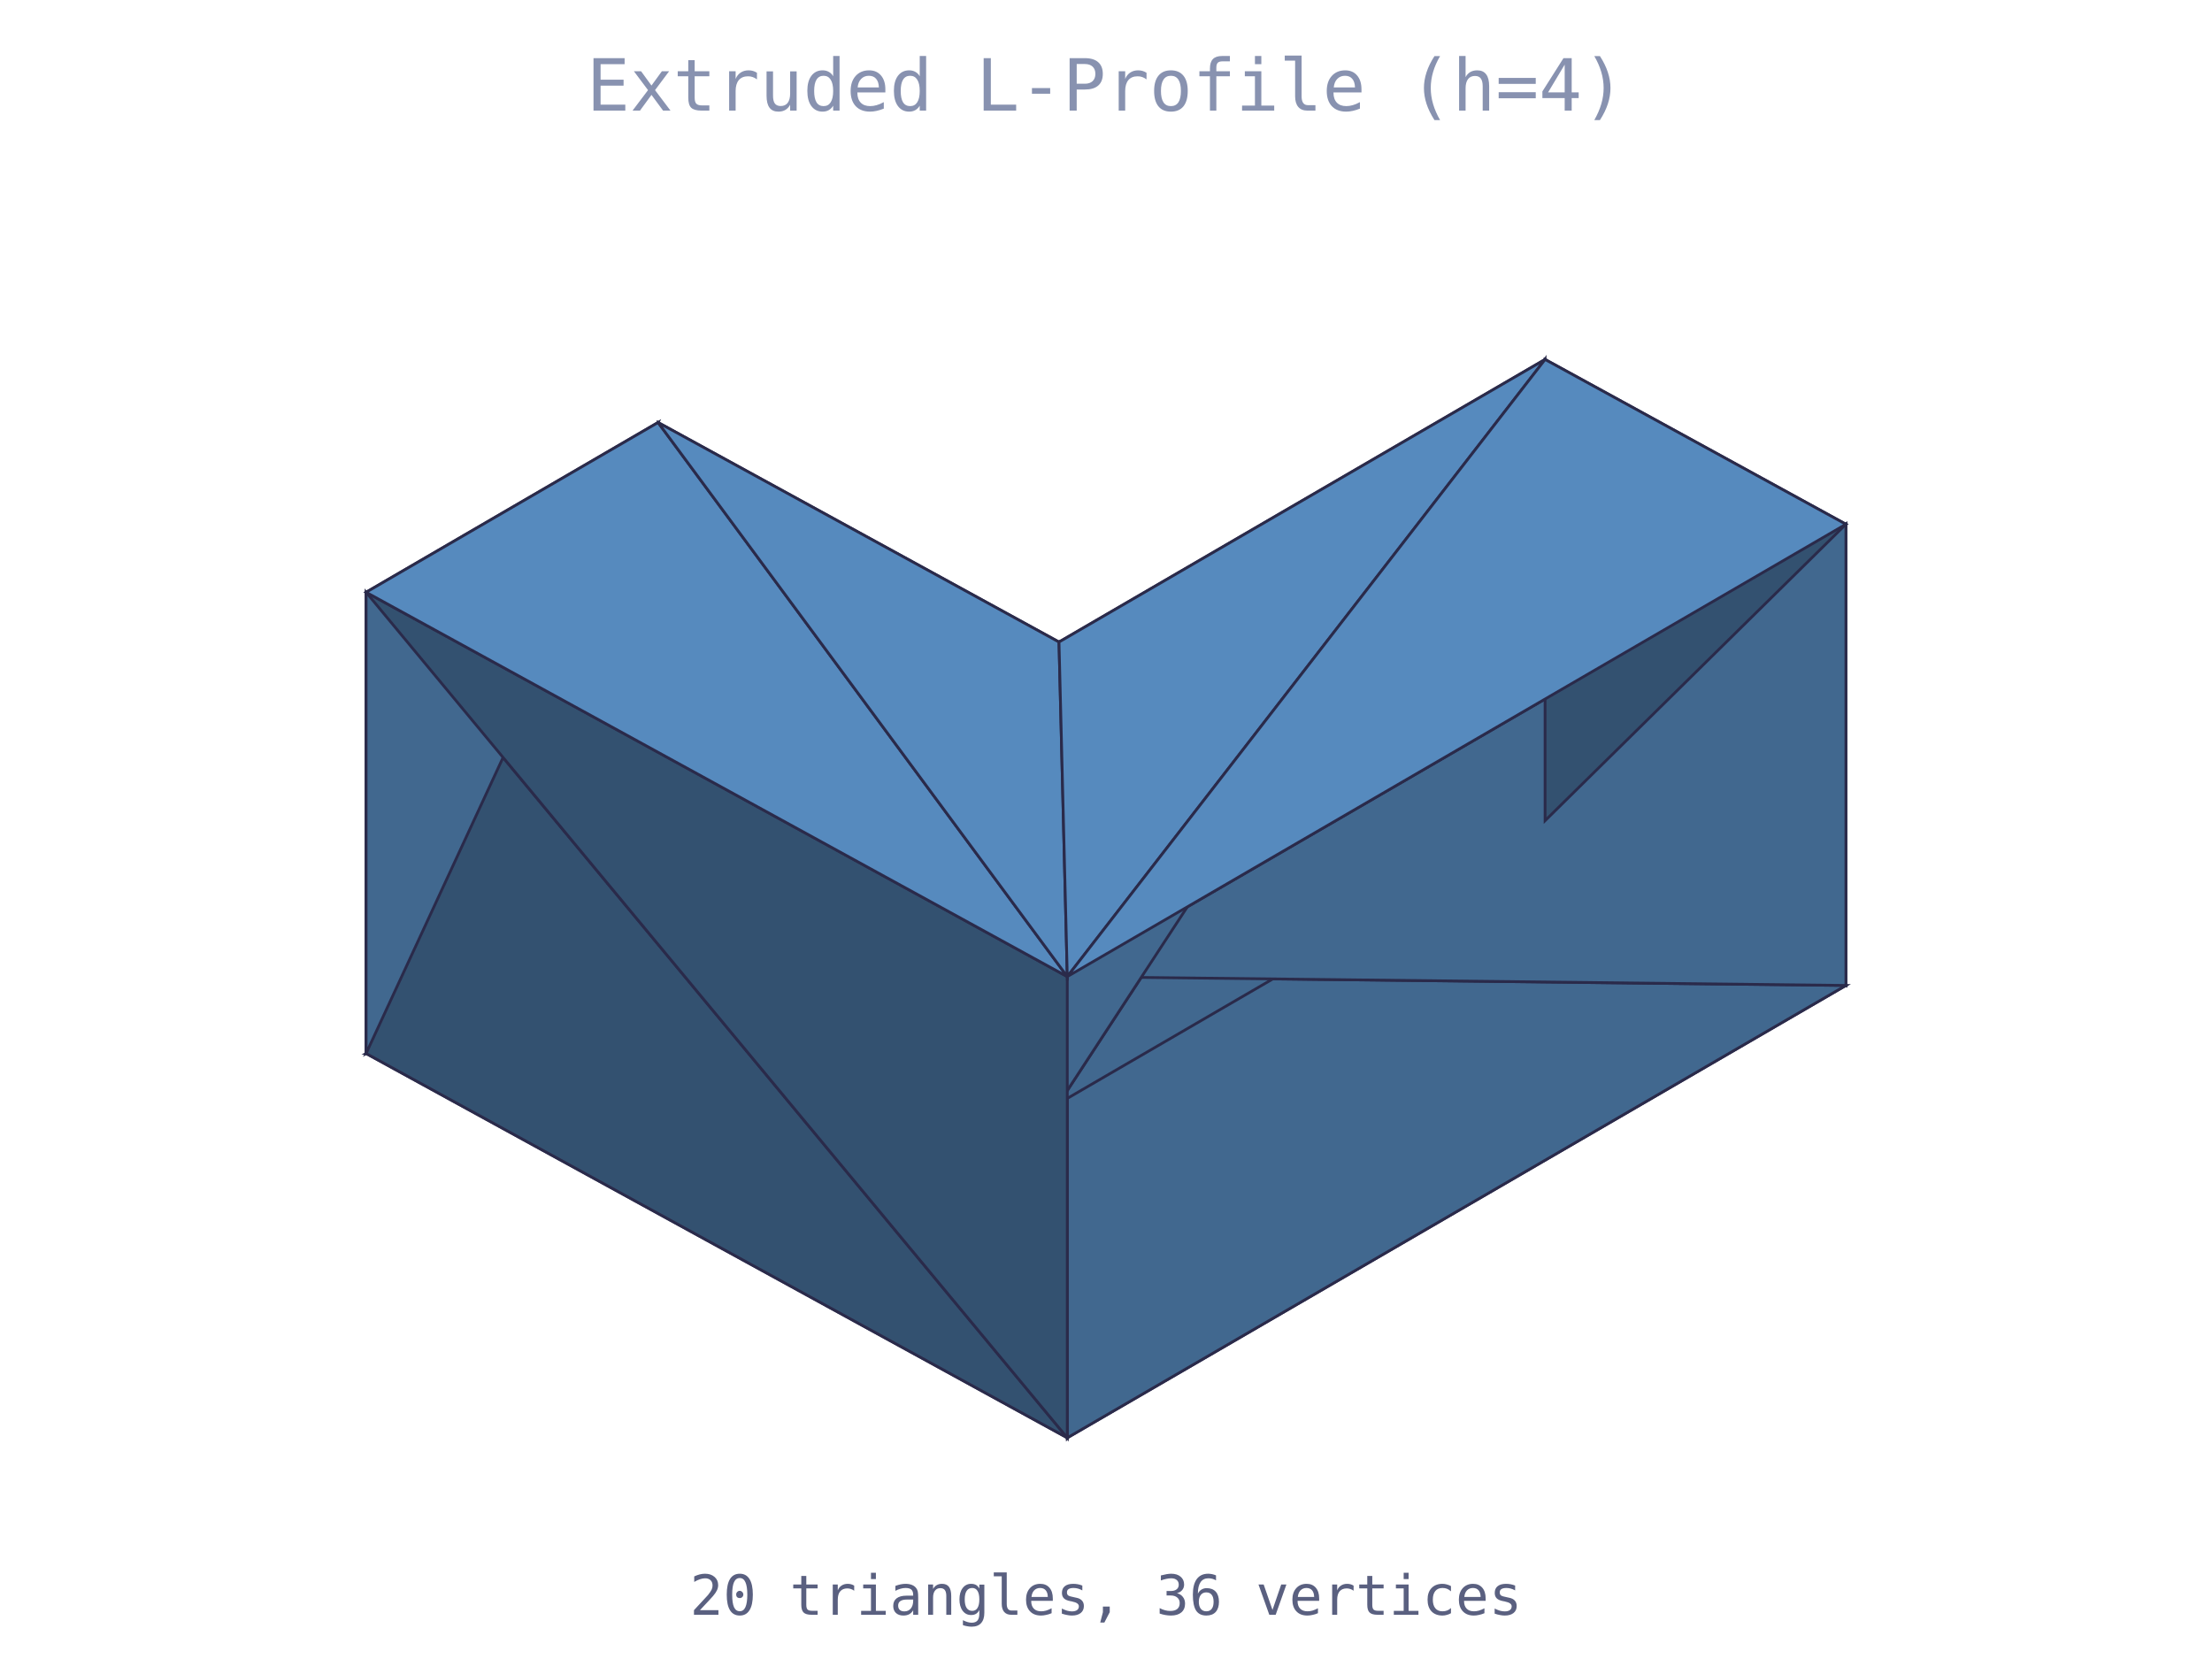
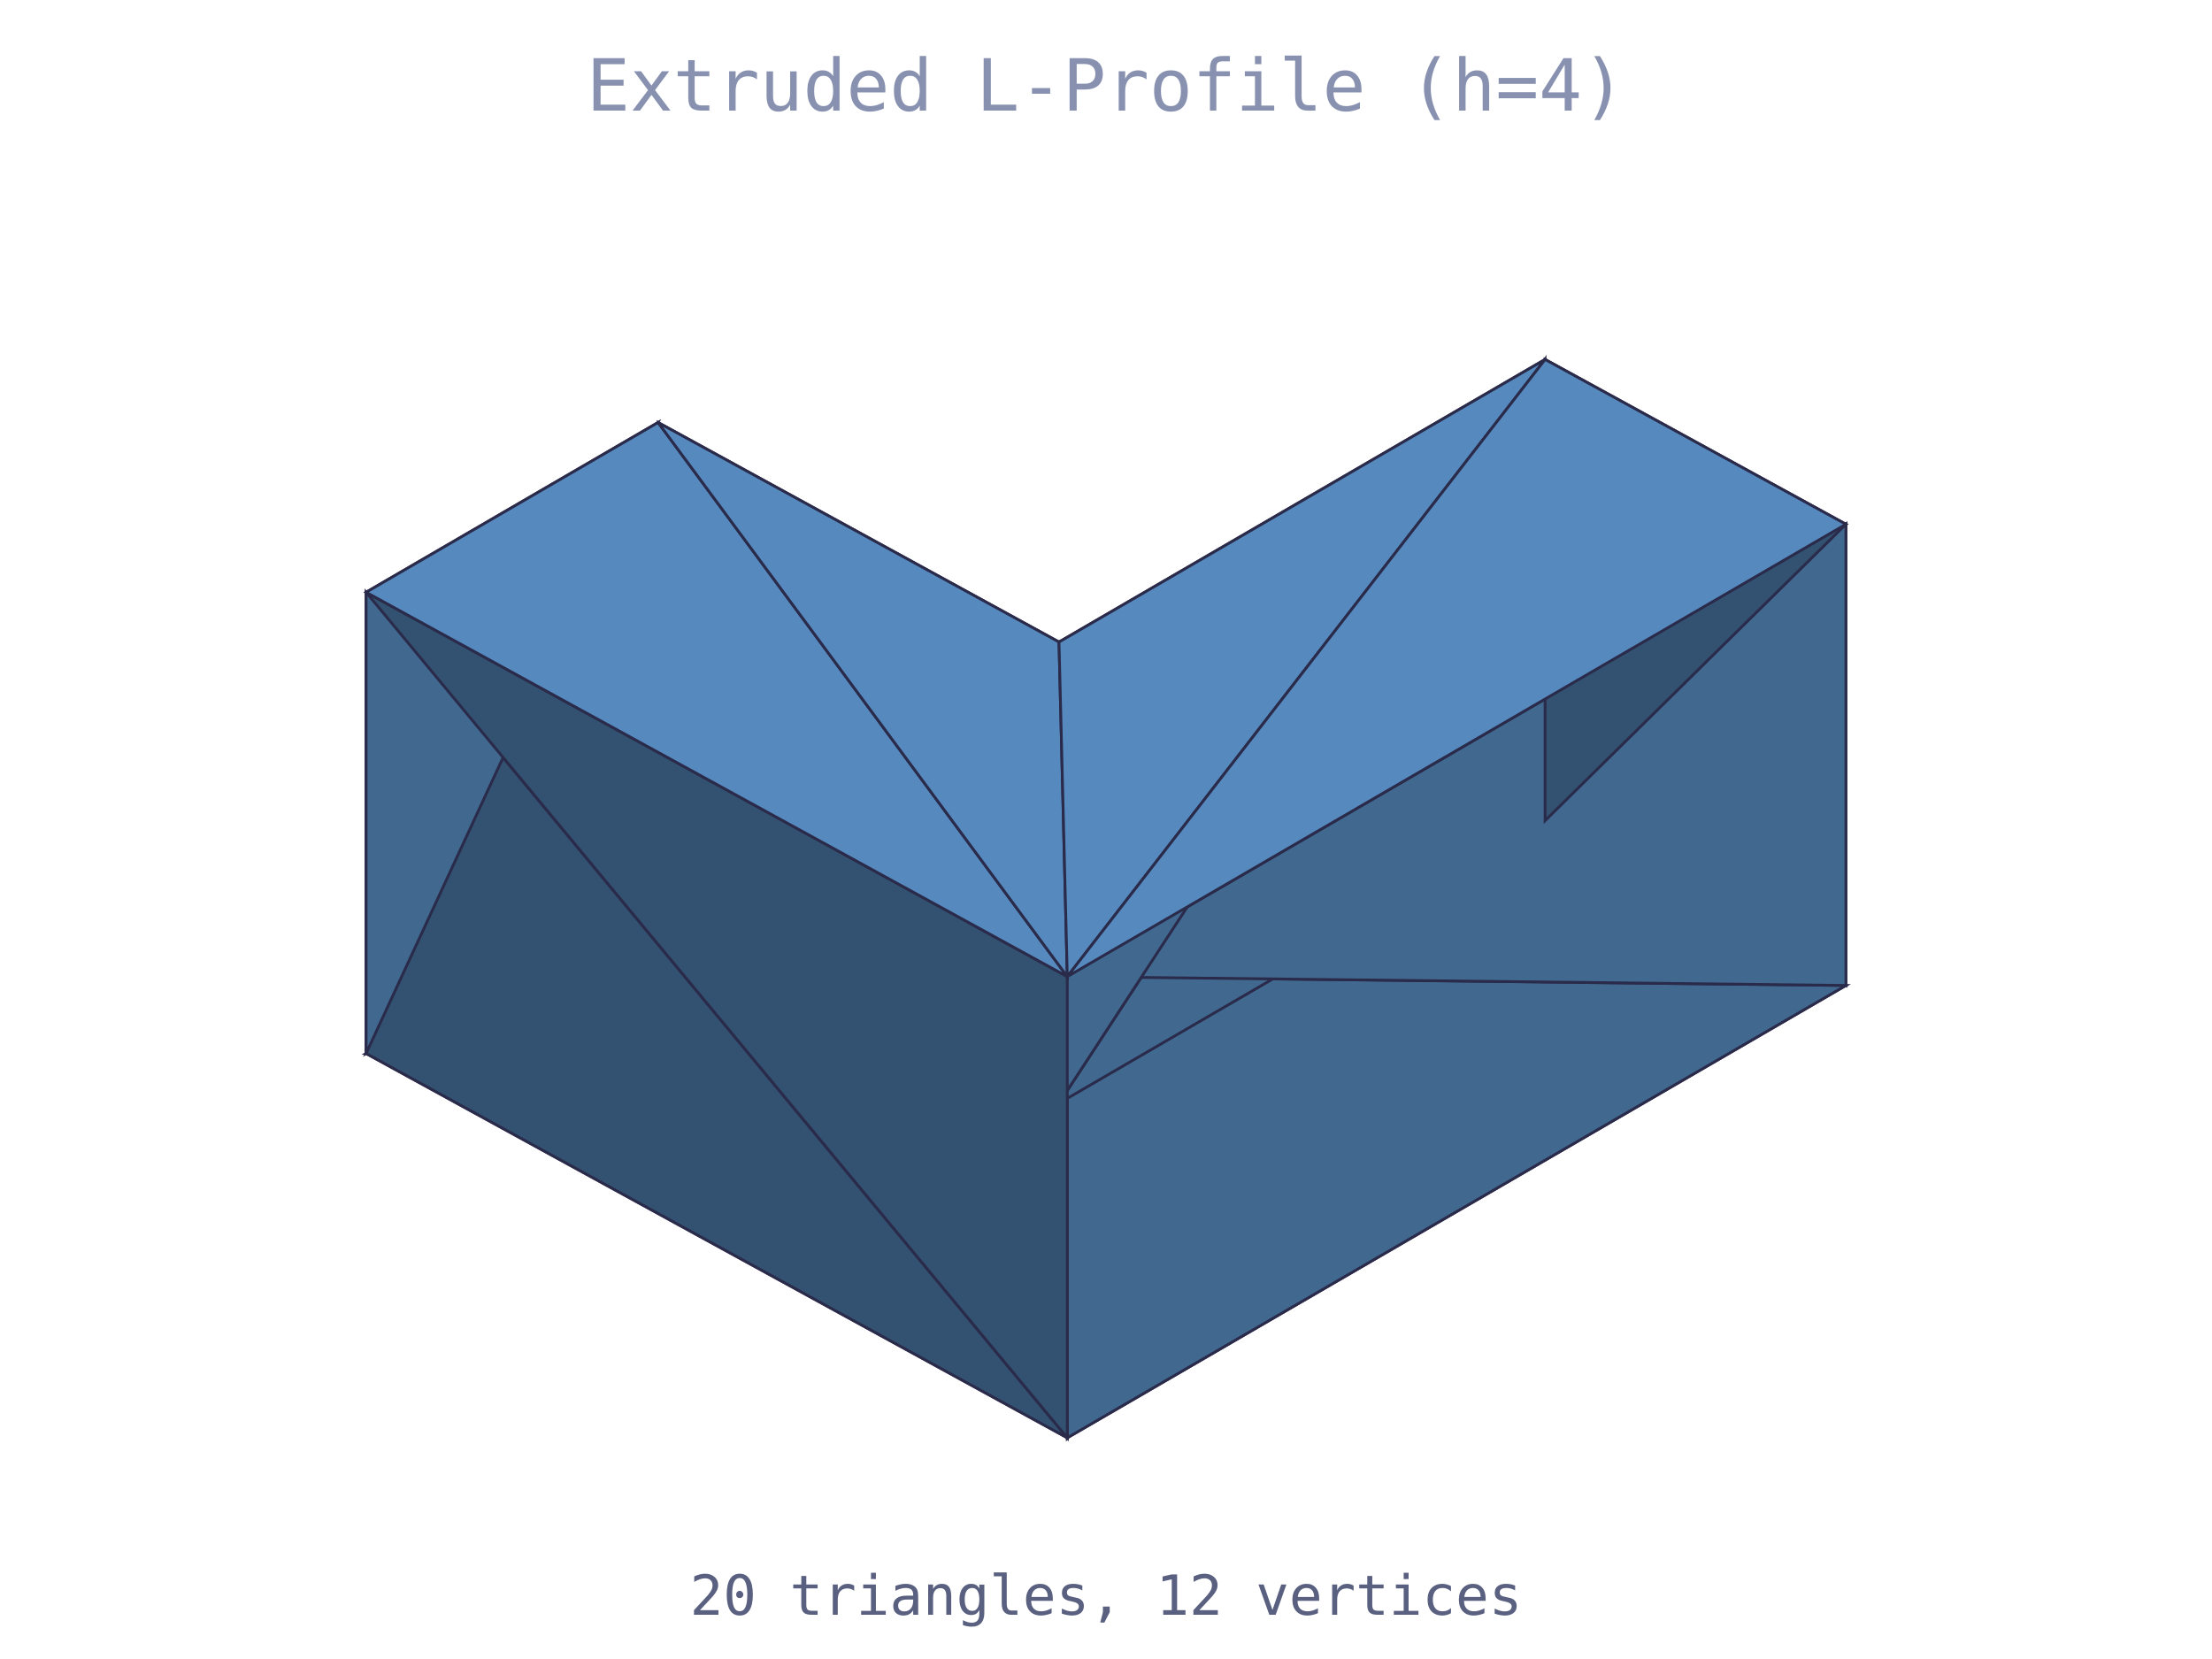
<svg xmlns="http://www.w3.org/2000/svg" width="400" height="300" style="background:#1a1a2e">
  <text x="200" y="20" font-family="monospace" font-size="13" fill="#8892b0" text-anchor="middle">Extruded L-Profile (h=4)</text>
-   <polygon points="193.0,260.0 333.8,178.2 279.4,148.4" fill="rgb(86,138,190)" stroke="#2a2a4a" stroke-width="0.5" />
-   <polygon points="193.0,260.0 279.4,148.4 191.5,199.5" fill="rgb(86,138,190)" stroke="#2a2a4a" stroke-width="0.5" />
-   <polygon points="66.2,190.5 193.0,260.0 191.5,199.5" fill="rgb(86,138,190)" stroke="#2a2a4a" stroke-width="0.5" />
-   <polygon points="191.5,199.5 119.0,159.8 66.2,190.5" fill="rgb(86,138,190)" stroke="#2a2a4a" stroke-width="0.5" />
+   <polygon points="193.0,260.0 279.4,148.4 333.8,178.2" fill="rgb(86,138,190)" stroke="#2a2a4a" stroke-width="0.5" />
+   <polygon points="193.0,260.0 191.5,199.5 279.4,148.4" fill="rgb(86,138,190)" stroke="#2a2a4a" stroke-width="0.5" />
+   <polygon points="66.2,190.5 191.5,199.5 193.0,260.0" fill="rgb(86,138,190)" stroke="#2a2a4a" stroke-width="0.5" />
+   <polygon points="191.5,199.5 66.2,190.5 119.0,159.8" fill="rgb(86,138,190)" stroke="#2a2a4a" stroke-width="0.5" />
  <polygon points="193.0,176.6 193.0,260.0 333.8,178.2" fill="rgb(65,104,143)" stroke="#2a2a4a" stroke-width="0.5" />
  <polygon points="333.8,94.8 333.8,178.2 279.4,148.4" fill="rgb(51,81,112)" stroke="#2a2a4a" stroke-width="0.5" />
  <polygon points="279.4,65.0 279.4,148.4 191.5,199.5" fill="rgb(65,104,143)" stroke="#2a2a4a" stroke-width="0.5" />
  <polygon points="191.5,116.1 191.5,199.5 119.0,159.8" fill="rgb(51,81,112)" stroke="#2a2a4a" stroke-width="0.5" />
  <polygon points="119.0,76.4 119.0,159.8 66.2,190.5" fill="rgb(65,104,143)" stroke="#2a2a4a" stroke-width="0.5" />
  <polygon points="66.2,107.1 66.2,190.5 193.0,260.0" fill="rgb(51,81,112)" stroke="#2a2a4a" stroke-width="0.5" />
  <polygon points="333.8,178.2 333.8,94.8 193.0,176.6" fill="rgb(65,104,143)" stroke="#2a2a4a" stroke-width="0.5" />
  <polygon points="279.4,148.4 279.4,65.0 333.8,94.8" fill="rgb(51,81,112)" stroke="#2a2a4a" stroke-width="0.5" />
  <polygon points="191.5,199.5 191.5,116.1 279.4,65.0" fill="rgb(65,104,143)" stroke="#2a2a4a" stroke-width="0.5" />
  <polygon points="119.0,159.8 119.0,76.4 191.5,116.1" fill="rgb(51,81,112)" stroke="#2a2a4a" stroke-width="0.5" />
  <polygon points="66.2,190.5 66.2,107.1 119.0,76.4" fill="rgb(65,104,143)" stroke="#2a2a4a" stroke-width="0.5" />
  <polygon points="193.0,260.0 193.0,176.6 66.2,107.1" fill="rgb(51,81,112)" stroke="#2a2a4a" stroke-width="0.5" />
-   <polygon points="193.0,176.6 66.2,107.1 119.0,76.4" fill="rgb(86,138,190)" stroke="#2a2a4a" stroke-width="0.5" />
-   <polygon points="193.0,176.6 119.0,76.4 191.5,116.1" fill="rgb(86,138,190)" stroke="#2a2a4a" stroke-width="0.5" />
-   <polygon points="193.0,176.6 191.5,116.1 279.4,65.0" fill="rgb(86,138,190)" stroke="#2a2a4a" stroke-width="0.5" />
-   <polygon points="279.4,65.0 333.8,94.8 193.0,176.6" fill="rgb(86,138,190)" stroke="#2a2a4a" stroke-width="0.5" />
-   <text x="200" y="292" font-family="monospace" font-size="10" fill="#5a6080" text-anchor="middle">20 triangles, 36 vertices</text>
+   <polygon points="193.0,176.6 119.0,76.4 66.2,107.1" fill="rgb(86,138,190)" stroke="#2a2a4a" stroke-width="0.5" />
+   <polygon points="193.0,176.6 191.5,116.1 119.0,76.4" fill="rgb(86,138,190)" stroke="#2a2a4a" stroke-width="0.5" />
+   <polygon points="193.0,176.6 279.4,65.0 191.5,116.1" fill="rgb(86,138,190)" stroke="#2a2a4a" stroke-width="0.5" />
+   <polygon points="279.4,65.0 193.0,176.6 333.8,94.8" fill="rgb(86,138,190)" stroke="#2a2a4a" stroke-width="0.5" />
+   <text x="200" y="292" font-family="monospace" font-size="10" fill="#5a6080" text-anchor="middle">20 triangles, 12 vertices</text>
</svg>
